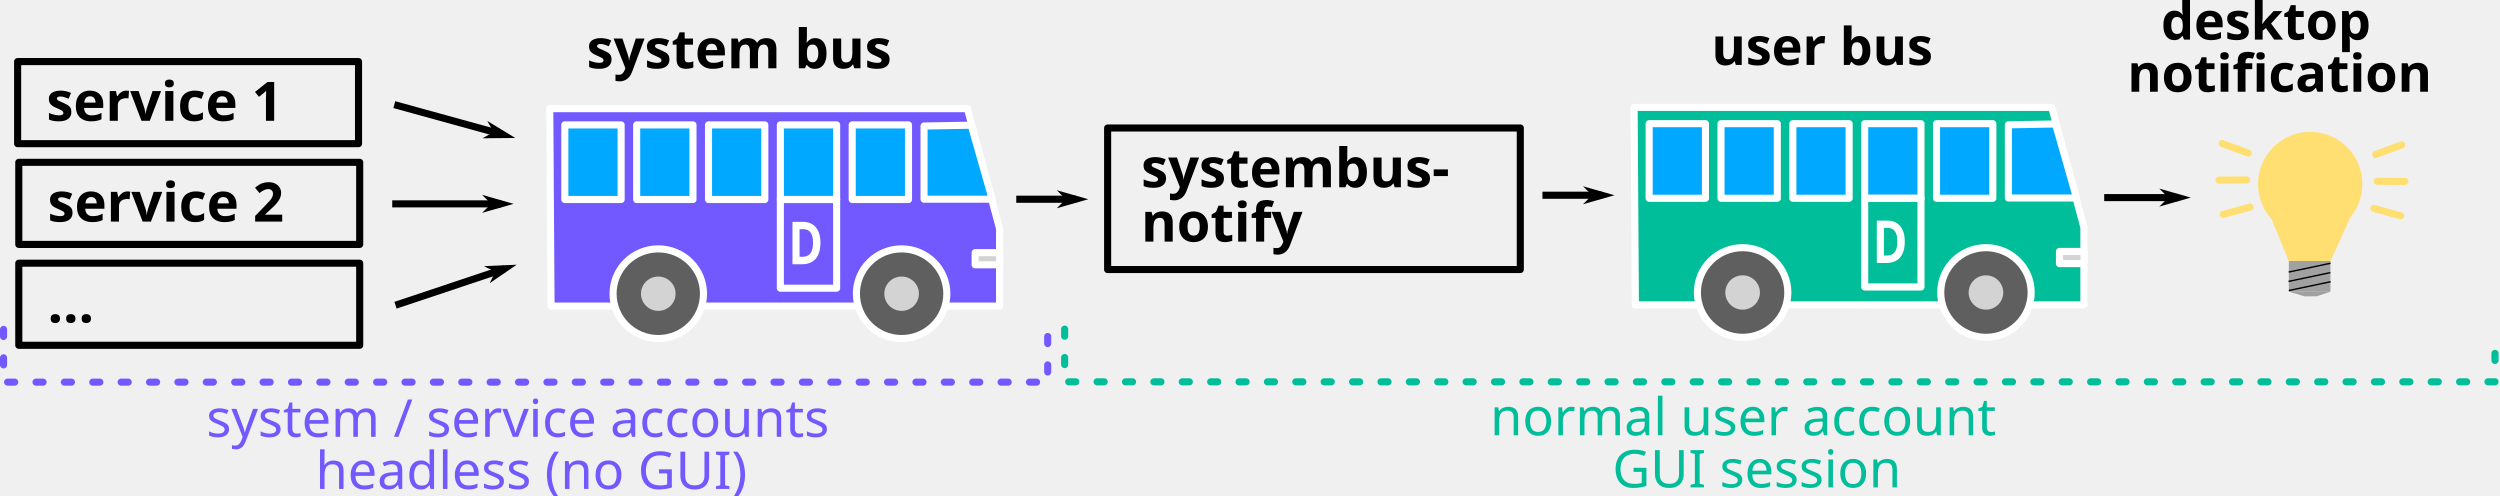
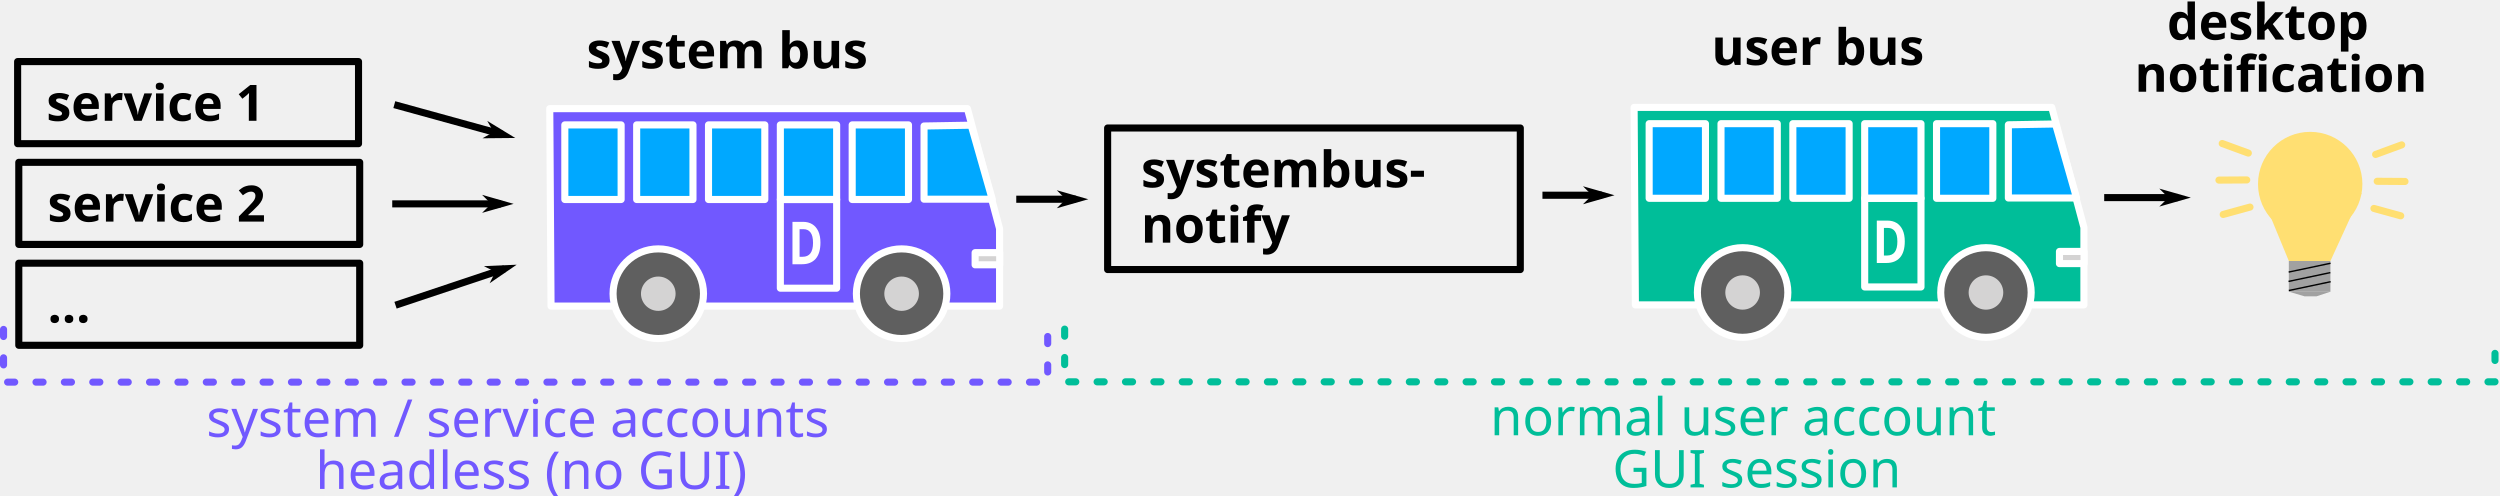
- <svg xmlns="http://www.w3.org/2000/svg" id="svg8" version="1.1" viewBox="0 0 352.296 69.869" height="69.869mm" width="352.296mm">
+ <svg xmlns="http://www.w3.org/2000/svg" width="352.296mm" height="69.869mm" viewBox="0 0 352.296 69.869" version="1.1" id="svg8">
  <defs id="defs2">
-     <marker style="overflow:visible" id="Arrow1Send" refX="0" refY="0" orient="auto">
-       <path transform="matrix(-0.2,0,0,-0.2,-1.2,0)" style="fill:#000000;fill-opacity:1;fill-rule:evenodd;stroke:#000000;stroke-width:1pt;stroke-opacity:1" d="M 0,0 5,-5 -12.5,0 5,5 Z" id="path1644" />
+     <marker orient="auto" refY="0" refX="0" id="Arrow1Send" style="overflow:visible">
+       <path id="path1644" d="M 0,0 5,-5 -12.5,0 5,5 Z" style="fill:#000000;fill-opacity:1;fill-rule:evenodd;stroke:#000000;stroke-width:1pt;stroke-opacity:1" transform="matrix(-0.2,0,0,-0.2,-1.2,0)" />
    </marker>
-     <marker style="overflow:visible" id="Arrow1Lend" refX="0" refY="0" orient="auto">
-       <path transform="matrix(-0.8,0,0,-0.8,-10,0)" style="fill:#ffdf72;fill-opacity:1;fill-rule:evenodd;stroke:#000000;stroke-width:1pt;stroke-opacity:1" d="M 0,0 5,-5 -12.5,0 5,5 Z" id="path1632" />
+     <marker orient="auto" refY="0" refX="0" id="Arrow1Lend" style="overflow:visible">
+       <path id="path1632" d="M 0,0 5,-5 -12.5,0 5,5 Z" style="fill:#ffdf72;fill-opacity:1;fill-rule:evenodd;stroke:#000000;stroke-width:1pt;stroke-opacity:1" transform="matrix(-0.8,0,0,-0.8,-10,0)" />
    </marker>
-     <rect id="rect1487" height="123.279" width="149.536" y="57.378" x="334.137" />
-     <marker orient="auto" refY="0" refX="0" id="Arrow1Send-0" style="overflow:visible">
-       <path id="path1644-6" d="M 0,0 5,-5 -12.5,0 5,5 Z" style="fill:#000000;fill-opacity:1;fill-rule:evenodd;stroke:#000000;stroke-width:1pt;stroke-opacity:1" transform="matrix(-0.2,0,0,-0.2,-1.2,0)" />
+     <rect x="334.137" y="57.378" width="149.536" height="123.279" id="rect1487" />
+     <marker style="overflow:visible" id="Arrow1Send-0" refX="0" refY="0" orient="auto">
+       <path transform="matrix(-0.2,0,0,-0.2,-1.2,0)" style="fill:#000000;fill-opacity:1;fill-rule:evenodd;stroke:#000000;stroke-width:1pt;stroke-opacity:1" d="M 0,0 5,-5 -12.5,0 5,5 Z" id="path1644-6" />
    </marker>
-     <marker orient="auto" refY="0" refX="0" id="Arrow1Send-5" style="overflow:visible">
-       <path id="path1644-5" d="M 0,0 5,-5 -12.5,0 5,5 Z" style="fill:#000000;fill-opacity:1;fill-rule:evenodd;stroke:#000000;stroke-width:1pt;stroke-opacity:1" transform="matrix(-0.2,0,0,-0.2,-1.2,0)" />
+     <marker style="overflow:visible" id="Arrow1Send-5" refX="0" refY="0" orient="auto">
+       <path transform="matrix(-0.2,0,0,-0.2,-1.2,0)" style="fill:#000000;fill-opacity:1;fill-rule:evenodd;stroke:#000000;stroke-width:1pt;stroke-opacity:1" d="M 0,0 5,-5 -12.5,0 5,5 Z" id="path1644-5" />
    </marker>
-     <marker style="overflow:visible" id="Arrow1Send-0-7" refX="0" refY="0" orient="auto">
-       <path transform="matrix(-0.2,0,0,-0.2,-1.2,0)" style="fill:#000000;fill-opacity:1;fill-rule:evenodd;stroke:#000000;stroke-width:1pt;stroke-opacity:1" d="M 0,0 5,-5 -12.5,0 5,5 Z" id="path1644-6-6" />
+     <marker orient="auto" refY="0" refX="0" id="Arrow1Send-0-7" style="overflow:visible">
+       <path id="path1644-6-6" d="M 0,0 5,-5 -12.5,0 5,5 Z" style="fill:#000000;fill-opacity:1;fill-rule:evenodd;stroke:#000000;stroke-width:1pt;stroke-opacity:1" transform="matrix(-0.2,0,0,-0.2,-1.2,0)" />
    </marker>
-     <marker orient="auto" refY="0" refX="0" id="Arrow1Send-0-7-6" style="overflow:visible">
-       <path id="path1644-6-6-9" d="M 0,0 5,-5 -12.5,0 5,5 Z" style="fill:#000000;fill-opacity:1;fill-rule:evenodd;stroke:#000000;stroke-width:1pt;stroke-opacity:1" transform="matrix(-0.2,0,0,-0.2,-1.2,0)" />
+     <marker style="overflow:visible" id="Arrow1Send-0-7-6" refX="0" refY="0" orient="auto">
+       <path transform="matrix(-0.2,0,0,-0.2,-1.2,0)" style="fill:#000000;fill-opacity:1;fill-rule:evenodd;stroke:#000000;stroke-width:1pt;stroke-opacity:1" d="M 0,0 5,-5 -12.5,0 5,5 Z" id="path1644-6-6-9" />
    </marker>
-     <marker style="overflow:visible" id="Arrow1Send-0-7-6-7" refX="0" refY="0" orient="auto">
-       <path transform="matrix(-0.2,0,0,-0.2,-1.2,0)" style="fill:#000000;fill-opacity:1;fill-rule:evenodd;stroke:#000000;stroke-width:1pt;stroke-opacity:1" d="M 0,0 5,-5 -12.5,0 5,5 Z" id="path1644-6-6-9-4" />
+     <marker orient="auto" refY="0" refX="0" id="Arrow1Send-0-7-6-7" style="overflow:visible">
+       <path id="path1644-6-6-9-4" d="M 0,0 5,-5 -12.5,0 5,5 Z" style="fill:#000000;fill-opacity:1;fill-rule:evenodd;stroke:#000000;stroke-width:1pt;stroke-opacity:1" transform="matrix(-0.2,0,0,-0.2,-1.2,0)" />
    </marker>
-     <marker orient="auto" refY="0" refX="0" id="Arrow1Send-0-7-2" style="overflow:visible">
-       <path id="path1644-6-6-5" d="M 0,0 5,-5 -12.5,0 5,5 Z" style="fill:#000000;fill-opacity:1;fill-rule:evenodd;stroke:#000000;stroke-width:1pt;stroke-opacity:1" transform="matrix(-0.2,0,0,-0.2,-1.2,0)" />
+     <marker style="overflow:visible" id="Arrow1Send-0-7-2" refX="0" refY="0" orient="auto">
+       <path transform="matrix(-0.2,0,0,-0.2,-1.2,0)" style="fill:#000000;fill-opacity:1;fill-rule:evenodd;stroke:#000000;stroke-width:1pt;stroke-opacity:1" d="M 0,0 5,-5 -12.5,0 5,5 Z" id="path1644-6-6-5" />
    </marker>
  </defs>
-   <g transform="translate(42.85354,-73.43303)" id="layer1">
-     <g transform="translate(-2.008737,9.936262)" id="g1277">
-       <path style="fill:#7158ff;fill-opacity:1;stroke:#ffffff;stroke-width:1;stroke-linejoin:round;stroke-miterlimit:1;stroke-dasharray:none;stroke-opacity:1" d="M 36.806,106.632 H 100.013 V 95.719 L 95.481,78.804 H 36.627 Z" id="path999" />
-       <rect style="fill:#00a8ff;fill-opacity:1;stroke:#ffffff;stroke-width:1;stroke-linejoin:round;stroke-miterlimit:1;stroke-dasharray:none;stroke-opacity:1" id="rect1001" width="7.934" height="10.514" x="38.749" y="81.096" />
-       <rect y="81.096" x="48.873" height="10.514" width="7.934" id="rect1001-9" style="fill:#00a8ff;fill-opacity:1;stroke:#ffffff;stroke-width:1;stroke-linejoin:round;stroke-miterlimit:1;stroke-dasharray:none;stroke-opacity:1" />
-       <rect style="fill:#00a8ff;fill-opacity:1;stroke:#ffffff;stroke-width:1;stroke-linejoin:round;stroke-miterlimit:1;stroke-dasharray:none;stroke-opacity:1" id="rect1001-9-1" width="7.934" height="10.514" x="58.997" y="81.096" />
-       <rect style="fill:#00a8ff;fill-opacity:1;stroke:#ffffff;stroke-width:1;stroke-linejoin:round;stroke-miterlimit:1;stroke-dasharray:none;stroke-opacity:1" id="rect1001-9-2" width="7.934" height="10.514" x="69.121" y="81.096" />
-       <rect y="81.096" x="79.244" height="10.514" width="7.934" id="rect1001-9-2-7" style="fill:#00a8ff;fill-opacity:1;stroke:#ffffff;stroke-width:1;stroke-linejoin:round;stroke-miterlimit:1;stroke-dasharray:none;stroke-opacity:1" />
-       <path style="fill:#00a8ff;fill-opacity:1;stroke:#ffffff;stroke-width:1;stroke-linejoin:round;stroke-miterlimit:1;stroke-dasharray:none;stroke-opacity:1" d="m 89.369,81.253 v 10.316 l 9.614,-0.002 -2.974,-10.429 z" id="path1054" />
-       <ellipse style="fill:#5f5f5f;fill-opacity:1;stroke:#ffffff;stroke-width:1;stroke-miterlimit:1;stroke-dasharray:none;stroke-opacity:1" id="path833" cx="51.919" cy="104.886" rx="6.373" ry="6.318" />
-       <ellipse ry="2.418" rx="2.439" cy="104.886" cx="51.919" id="path833-0" style="fill:#d4d3d3;fill-opacity:1;stroke:none;stroke-width:1;stroke-miterlimit:1;stroke-dasharray:none;stroke-opacity:1" />
+   <g id="layer1" transform="translate(42.85354,-73.43303)">
+     <g id="g1277" transform="translate(-2.008737,9.936262)">
+       <path id="path999" d="M 36.806,106.632 H 100.013 V 95.719 L 95.481,78.804 H 36.627 Z" style="fill:#7158ff;fill-opacity:1;stroke:#ffffff;stroke-width:1;stroke-linejoin:round;stroke-miterlimit:1;stroke-dasharray:none;stroke-opacity:1" />
+       <rect y="81.096" x="38.749" height="10.514" width="7.934" id="rect1001" style="fill:#00a8ff;fill-opacity:1;stroke:#ffffff;stroke-width:1;stroke-linejoin:round;stroke-miterlimit:1;stroke-dasharray:none;stroke-opacity:1" />
+       <rect style="fill:#00a8ff;fill-opacity:1;stroke:#ffffff;stroke-width:1;stroke-linejoin:round;stroke-miterlimit:1;stroke-dasharray:none;stroke-opacity:1" id="rect1001-9" width="7.934" height="10.514" x="48.873" y="81.096" />
+       <rect y="81.096" x="58.997" height="10.514" width="7.934" id="rect1001-9-1" style="fill:#00a8ff;fill-opacity:1;stroke:#ffffff;stroke-width:1;stroke-linejoin:round;stroke-miterlimit:1;stroke-dasharray:none;stroke-opacity:1" />
+       <rect y="81.096" x="69.121" height="10.514" width="7.934" id="rect1001-9-2" style="fill:#00a8ff;fill-opacity:1;stroke:#ffffff;stroke-width:1;stroke-linejoin:round;stroke-miterlimit:1;stroke-dasharray:none;stroke-opacity:1" />
+       <rect style="fill:#00a8ff;fill-opacity:1;stroke:#ffffff;stroke-width:1;stroke-linejoin:round;stroke-miterlimit:1;stroke-dasharray:none;stroke-opacity:1" id="rect1001-9-2-7" width="7.934" height="10.514" x="79.244" y="81.096" />
+       <path id="path1054" d="m 89.369,81.253 v 10.316 l 9.614,-0.002 -2.974,-10.429 z" style="fill:#00a8ff;fill-opacity:1;stroke:#ffffff;stroke-width:1;stroke-linejoin:round;stroke-miterlimit:1;stroke-dasharray:none;stroke-opacity:1" />
+       <ellipse ry="6.318" rx="6.373" cy="104.886" cx="51.919" id="path833" style="fill:#5f5f5f;fill-opacity:1;stroke:#ffffff;stroke-width:1;stroke-miterlimit:1;stroke-dasharray:none;stroke-opacity:1" />
+       <ellipse style="fill:#d4d3d3;fill-opacity:1;stroke:none;stroke-width:1;stroke-miterlimit:1;stroke-dasharray:none;stroke-opacity:1" id="path833-0" cx="51.919" cy="104.886" rx="2.439" ry="2.418" />
      <g id="g1101">
-         <ellipse style="fill:#5f5f5f;fill-opacity:1;stroke:#ffffff;stroke-width:1;stroke-miterlimit:1;stroke-dasharray:none;stroke-opacity:1" id="path833-9" cx="86.209" cy="104.886" rx="6.373" ry="6.318" />
-         <ellipse ry="2.418" rx="2.439" cy="104.886" cx="86.209" id="path833-0-3" style="fill:#d4d3d3;fill-opacity:1;stroke:none;stroke-width:1;stroke-miterlimit:1;stroke-dasharray:none;stroke-opacity:1" />
+         <ellipse ry="6.318" rx="6.373" cy="104.886" cx="86.209" id="path833-9" style="fill:#5f5f5f;fill-opacity:1;stroke:#ffffff;stroke-width:1;stroke-miterlimit:1;stroke-dasharray:none;stroke-opacity:1" />
+         <ellipse style="fill:#d4d3d3;fill-opacity:1;stroke:none;stroke-width:1;stroke-miterlimit:1;stroke-dasharray:none;stroke-opacity:1" id="path833-0-3" cx="86.209" cy="104.886" rx="2.439" ry="2.418" />
      </g>
-       <rect style="fill:#d4d3d3;fill-opacity:1;stroke:#ffffff;stroke-width:1;stroke-linejoin:round;stroke-miterlimit:1;stroke-dasharray:none;stroke-opacity:1" id="rect1089" width="3.463" height="1.715" x="96.568" y="99.099" />
-       <rect y="91.61" x="69.121" height="12.497" width="7.934" id="rect1001-9-1-6" style="fill:none;fill-opacity:1;stroke:#ffffff;stroke-width:1;stroke-linejoin:round;stroke-miterlimit:1;stroke-dasharray:none;stroke-opacity:1" />
-       <text xml:space="preserve" style="font-style:normal;font-variant:normal;font-weight:bold;font-stretch:normal;font-size:7.467px;line-height:100%;font-family:sans-serif;-inkscape-font-specification:'sans-serif Bold';letter-spacing:0px;word-spacing:0px;fill:#ffffff;fill-opacity:1;stroke:none;stroke-width:0.265px;stroke-linecap:butt;stroke-linejoin:miter;stroke-opacity:1" x="78.755" y="89.825" id="text1128" transform="scale(0.8917452,1.121396)">
-         <tspan id="tspan1126" x="78.755" y="89.825" style="fill:#ffffff;fill-opacity:1;stroke-width:0.265px">D</tspan>
+       <rect y="99.099" x="96.568" height="1.715" width="3.463" id="rect1089" style="fill:#d4d3d3;fill-opacity:1;stroke:#ffffff;stroke-width:1;stroke-linejoin:round;stroke-miterlimit:1;stroke-dasharray:none;stroke-opacity:1" />
+       <rect style="fill:none;fill-opacity:1;stroke:#ffffff;stroke-width:1;stroke-linejoin:round;stroke-miterlimit:1;stroke-dasharray:none;stroke-opacity:1" id="rect1001-9-1-6" width="7.934" height="12.497" x="69.121" y="91.61" />
+       <text transform="scale(0.8917452,1.121396)" id="text1128" y="89.825" x="78.755" style="font-style:normal;font-variant:normal;font-weight:bold;font-stretch:normal;font-size:7.467px;line-height:100%;font-family:sans-serif;-inkscape-font-specification:'sans-serif Bold';letter-spacing:0px;word-spacing:0px;fill:#ffffff;fill-opacity:1;stroke:none;stroke-width:0.265px;stroke-linecap:butt;stroke-linejoin:miter;stroke-opacity:1" xml:space="preserve">
+         <tspan style="fill:#ffffff;fill-opacity:1;stroke-width:0.265px" y="89.825" x="78.755" id="tspan1126">D</tspan>
      </text>
    </g>
-     <g transform="translate(59.42894,-1.2525)" id="g1259">
-       <path id="path999-6" d="m 128.172,117.65 h 63.207 v -10.913 l -4.532,-16.915 h -58.854 z" style="fill:#00be99;fill-opacity:1;stroke:#ffffff;stroke-width:1;stroke-linejoin:round;stroke-miterlimit:1;stroke-dasharray:none;stroke-opacity:1" />
-       <rect y="92.115" x="130.114" height="10.514" width="7.934" id="rect1001-2" style="fill:#00a8ff;fill-opacity:1;stroke:#ffffff;stroke-width:1;stroke-linejoin:round;stroke-miterlimit:1;stroke-dasharray:none;stroke-opacity:1" />
-       <rect style="fill:#00a8ff;fill-opacity:1;stroke:#ffffff;stroke-width:1;stroke-linejoin:round;stroke-miterlimit:1;stroke-dasharray:none;stroke-opacity:1" id="rect1001-9-6" width="7.934" height="10.514" x="140.238" y="92.115" />
-       <rect y="92.115" x="150.362" height="10.514" width="7.934" id="rect1001-9-1-1" style="fill:#00a8ff;fill-opacity:1;stroke:#ffffff;stroke-width:1;stroke-linejoin:round;stroke-miterlimit:1;stroke-dasharray:none;stroke-opacity:1" />
-       <rect y="92.115" x="160.486" height="10.514" width="7.934" id="rect1001-9-2-8" style="fill:#00a8ff;fill-opacity:1;stroke:#ffffff;stroke-width:1;stroke-linejoin:round;stroke-miterlimit:1;stroke-dasharray:none;stroke-opacity:1" />
-       <rect style="fill:#00a8ff;fill-opacity:1;stroke:#ffffff;stroke-width:1;stroke-linejoin:round;stroke-miterlimit:1;stroke-dasharray:none;stroke-opacity:1" id="rect1001-9-2-7-7" width="7.934" height="10.514" x="170.61" y="92.115" />
-       <path id="path1054-9" d="m 180.734,92.271 v 10.316 l 9.614,-0.002 -2.974,-10.429 z" style="fill:#00a8ff;fill-opacity:1;stroke:#ffffff;stroke-width:1;stroke-linejoin:round;stroke-miterlimit:1;stroke-dasharray:none;stroke-opacity:1" />
-       <ellipse ry="6.318" rx="6.373" cy="115.904" cx="143.284" id="path833-2" style="fill:#5f5f5f;fill-opacity:1;stroke:#ffffff;stroke-width:1;stroke-miterlimit:1;stroke-dasharray:none;stroke-opacity:1" />
-       <ellipse style="fill:#d4d3d3;fill-opacity:1;stroke:none;stroke-width:1;stroke-miterlimit:1;stroke-dasharray:none;stroke-opacity:1" id="path833-0-0" cx="143.284" cy="115.904" rx="2.439" ry="2.418" />
-       <g id="g1101-2" transform="translate(91.36536,11.01866)">
-         <ellipse ry="6.318" rx="6.373" cy="104.886" cx="86.209" id="path833-9-3" style="fill:#5f5f5f;fill-opacity:1;stroke:#ffffff;stroke-width:1;stroke-miterlimit:1;stroke-dasharray:none;stroke-opacity:1" />
-         <ellipse style="fill:#d4d3d3;fill-opacity:1;stroke:none;stroke-width:1;stroke-miterlimit:1;stroke-dasharray:none;stroke-opacity:1" id="path833-0-3-7" cx="86.209" cy="104.886" rx="2.439" ry="2.418" />
+     <g id="g1259" transform="translate(59.42894,-1.2525)">
+       <path style="fill:#00be99;fill-opacity:1;stroke:#ffffff;stroke-width:1;stroke-linejoin:round;stroke-miterlimit:1;stroke-dasharray:none;stroke-opacity:1" d="m 128.172,117.65 h 63.207 v -10.913 l -4.532,-16.915 h -58.854 z" id="path999-6" />
+       <rect style="fill:#00a8ff;fill-opacity:1;stroke:#ffffff;stroke-width:1;stroke-linejoin:round;stroke-miterlimit:1;stroke-dasharray:none;stroke-opacity:1" id="rect1001-2" width="7.934" height="10.514" x="130.114" y="92.115" />
+       <rect y="92.115" x="140.238" height="10.514" width="7.934" id="rect1001-9-6" style="fill:#00a8ff;fill-opacity:1;stroke:#ffffff;stroke-width:1;stroke-linejoin:round;stroke-miterlimit:1;stroke-dasharray:none;stroke-opacity:1" />
+       <rect style="fill:#00a8ff;fill-opacity:1;stroke:#ffffff;stroke-width:1;stroke-linejoin:round;stroke-miterlimit:1;stroke-dasharray:none;stroke-opacity:1" id="rect1001-9-1-1" width="7.934" height="10.514" x="150.362" y="92.115" />
+       <rect style="fill:#00a8ff;fill-opacity:1;stroke:#ffffff;stroke-width:1;stroke-linejoin:round;stroke-miterlimit:1;stroke-dasharray:none;stroke-opacity:1" id="rect1001-9-2-8" width="7.934" height="10.514" x="160.486" y="92.115" />
+       <rect y="92.115" x="170.61" height="10.514" width="7.934" id="rect1001-9-2-7-7" style="fill:#00a8ff;fill-opacity:1;stroke:#ffffff;stroke-width:1;stroke-linejoin:round;stroke-miterlimit:1;stroke-dasharray:none;stroke-opacity:1" />
+       <path style="fill:#00a8ff;fill-opacity:1;stroke:#ffffff;stroke-width:1;stroke-linejoin:round;stroke-miterlimit:1;stroke-dasharray:none;stroke-opacity:1" d="m 180.734,92.271 v 10.316 l 9.614,-0.002 -2.974,-10.429 z" id="path1054-9" />
+       <ellipse style="fill:#5f5f5f;fill-opacity:1;stroke:#ffffff;stroke-width:1;stroke-miterlimit:1;stroke-dasharray:none;stroke-opacity:1" id="path833-2" cx="143.284" cy="115.904" rx="6.373" ry="6.318" />
+       <ellipse ry="2.418" rx="2.439" cy="115.904" cx="143.284" id="path833-0-0" style="fill:#d4d3d3;fill-opacity:1;stroke:none;stroke-width:1;stroke-miterlimit:1;stroke-dasharray:none;stroke-opacity:1" />
+       <g transform="translate(91.36536,11.01866)" id="g1101-2">
+         <ellipse style="fill:#5f5f5f;fill-opacity:1;stroke:#ffffff;stroke-width:1;stroke-miterlimit:1;stroke-dasharray:none;stroke-opacity:1" id="path833-9-3" cx="86.209" cy="104.886" rx="6.373" ry="6.318" />
+         <ellipse ry="2.418" rx="2.439" cy="104.886" cx="86.209" id="path833-0-3-7" style="fill:#d4d3d3;fill-opacity:1;stroke:none;stroke-width:1;stroke-miterlimit:1;stroke-dasharray:none;stroke-opacity:1" />
      </g>
-       <rect y="110.118" x="187.934" height="1.715" width="3.463" id="rect1089-5" style="fill:#d4d3d3;fill-opacity:1;stroke:#ffffff;stroke-width:1;stroke-linejoin:round;stroke-miterlimit:1;stroke-dasharray:none;stroke-opacity:1" />
-       <rect style="fill:none;fill-opacity:1;stroke:#ffffff;stroke-width:1;stroke-linejoin:round;stroke-miterlimit:1;stroke-dasharray:none;stroke-opacity:1" id="rect1001-9-1-6-9" width="7.934" height="12.497" x="160.486" y="102.628" />
-       <text transform="scale(0.8917452,1.121396)" id="text1128-2" y="99.651" x="181.212" style="font-style:normal;font-variant:normal;font-weight:bold;font-stretch:normal;font-size:7.467px;line-height:100%;font-family:sans-serif;-inkscape-font-specification:'sans-serif Bold';letter-spacing:0px;word-spacing:0px;fill:#ffffff;fill-opacity:1;stroke:none;stroke-width:0.265px;stroke-linecap:butt;stroke-linejoin:miter;stroke-opacity:1" xml:space="preserve">
-         <tspan style="fill:#ffffff;fill-opacity:1;stroke-width:0.265px" y="99.651" x="181.212" id="tspan1126-2">D</tspan>
+       <rect style="fill:#d4d3d3;fill-opacity:1;stroke:#ffffff;stroke-width:1;stroke-linejoin:round;stroke-miterlimit:1;stroke-dasharray:none;stroke-opacity:1" id="rect1089-5" width="3.463" height="1.715" x="187.934" y="110.118" />
+       <rect y="102.628" x="160.486" height="12.497" width="7.934" id="rect1001-9-1-6-9" style="fill:none;fill-opacity:1;stroke:#ffffff;stroke-width:1;stroke-linejoin:round;stroke-miterlimit:1;stroke-dasharray:none;stroke-opacity:1" />
+       <text xml:space="preserve" style="font-style:normal;font-variant:normal;font-weight:bold;font-stretch:normal;font-size:7.467px;line-height:100%;font-family:sans-serif;-inkscape-font-specification:'sans-serif Bold';letter-spacing:0px;word-spacing:0px;fill:#ffffff;fill-opacity:1;stroke:none;stroke-width:0.265px;stroke-linecap:butt;stroke-linejoin:miter;stroke-opacity:1" x="181.212" y="99.651" id="text1128-2" transform="scale(0.8917452,1.121396)">
+         <tspan id="tspan1126-2" x="181.212" y="99.651" style="fill:#ffffff;fill-opacity:1;stroke-width:0.265px">D</tspan>
      </text>
    </g>
-     <text id="text1281" y="83.053" x="39.807" style="font-style:normal;font-variant:normal;font-weight:bold;font-stretch:normal;font-size:7.653px;line-height:100%;font-family:sans-serif;-inkscape-font-specification:'sans-serif Bold';letter-spacing:0px;word-spacing:0px;fill:#000000;fill-opacity:1;stroke:none;stroke-width:0.265px;stroke-linecap:butt;stroke-linejoin:miter;stroke-opacity:1" xml:space="preserve">
-       <tspan style="stroke-width:0.265px" y="83.053" x="39.807" id="tspan1279">system bus</tspan>
+     <text xml:space="preserve" style="font-style:normal;font-variant:normal;font-weight:bold;font-stretch:normal;font-size:7.056px;line-height:100%;font-family:sans-serif;-inkscape-font-specification:'sans-serif Bold';letter-spacing:0px;word-spacing:0px;fill:#000000;fill-opacity:1;stroke:none;stroke-width:0.265px;stroke-linecap:butt;stroke-linejoin:miter;stroke-opacity:1" x="39.807" y="83.053" id="text1281">
+       <tspan id="tspan1279" x="39.807" y="83.053" style="stroke-width:0.265px;">system bus</tspan>
    </text>
-     <text xml:space="preserve" style="font-style:normal;font-variant:normal;font-weight:bold;font-stretch:normal;font-size:7.346px;line-height:100%;font-family:sans-serif;-inkscape-font-specification:'sans-serif Bold';letter-spacing:0px;word-spacing:0px;fill:#000000;fill-opacity:1;stroke:none;stroke-width:0.265px;stroke-linecap:butt;stroke-linejoin:miter;stroke-opacity:1" x="198.336" y="82.586" id="text1281-8">
-       <tspan id="tspan1279-9" x="198.336" y="82.586" style="stroke-width:0.265px">user bus</tspan>
+     <text id="text1281-8" y="82.586" x="198.336" style="font-style:normal;font-variant:normal;font-weight:bold;font-stretch:normal;font-size:7.056px;line-height:100%;font-family:sans-serif;-inkscape-font-specification:'sans-serif Bold';letter-spacing:0px;word-spacing:0px;fill:#000000;fill-opacity:1;stroke:none;stroke-width:0.265px;stroke-linecap:butt;stroke-linejoin:miter;stroke-opacity:1" xml:space="preserve">
+       <tspan style="stroke-width:0.265px;" y="82.586" x="198.336" id="tspan1279-9">user bus</tspan>
    </text>
-     <text xml:space="preserve" style="font-style:normal;font-variant:normal;font-weight:bold;font-stretch:normal;font-size:7.653px;line-height:100%;font-family:sans-serif;-inkscape-font-specification:'sans-serif Bold';letter-spacing:0px;word-spacing:0px;fill:#000000;fill-opacity:1;stroke:none;stroke-width:0.265px;stroke-linecap:butt;stroke-linejoin:miter;stroke-opacity:1" x="117.95" y="99.821" id="text1281-7">
-       <tspan id="tspan1279-3" x="117.95" y="99.821" style="stroke-width:0.265px">systembus-</tspan>
-       <tspan id="tspan1319" x="117.95" y="107.474" style="stroke-width:0.265px">notify</tspan>
+     <text id="text1281-7" y="99.821" x="117.95" style="font-style:normal;font-variant:normal;font-weight:bold;font-stretch:normal;font-size:7.056px;line-height:100%;font-family:sans-serif;-inkscape-font-specification:'sans-serif Bold';letter-spacing:0px;word-spacing:0px;fill:#000000;fill-opacity:1;stroke:none;stroke-width:0.265px;stroke-linecap:butt;stroke-linejoin:miter;stroke-opacity:1" xml:space="preserve">
+       <tspan style="stroke-width:0.265px" y="99.821" x="117.95" id="tspan1279-3">systembus-</tspan>
+       <tspan style="stroke-width:0.265px;" y="107.629" x="117.95" id="tspan1319">notify</tspan>
    </text>
-     <rect y="82.11" x="-40.37" height="11.569" width="48.039" id="rect1396" style="fill:none;fill-opacity:1;stroke:#000000;stroke-width:1;stroke-linejoin:round;stroke-miterlimit:1;stroke-dasharray:none;stroke-opacity:1" />
-     <text xml:space="preserve" style="font-style:normal;font-variant:normal;font-weight:bold;font-stretch:normal;font-size:7.653px;line-height:100%;font-family:sans-serif;-inkscape-font-specification:'sans-serif Bold';letter-spacing:0px;word-spacing:0px;fill:#000000;fill-opacity:1;stroke:none;stroke-width:0.265px;stroke-linecap:butt;stroke-linejoin:miter;stroke-opacity:1" x="-36.313" y="90.457" id="text1281-4">
-       <tspan id="tspan1279-7" x="-36.313" y="90.457" style="stroke-width:0.265px">service 1</tspan>
+     <rect style="fill:none;fill-opacity:1;stroke:#000000;stroke-width:1;stroke-linejoin:round;stroke-miterlimit:1;stroke-dasharray:none;stroke-opacity:1" id="rect1396" width="48.039" height="11.569" x="-40.37" y="82.11" />
+     <text id="text1281-4" y="90.457" x="-36.313" style="font-style:normal;font-variant:normal;font-weight:bold;font-stretch:normal;font-size:7.056px;line-height:100%;font-family:sans-serif;-inkscape-font-specification:'sans-serif Bold';letter-spacing:0px;word-spacing:0px;fill:#000000;fill-opacity:1;stroke:none;stroke-width:0.265px;stroke-linecap:butt;stroke-linejoin:miter;stroke-opacity:1" xml:space="preserve">
+       <tspan style="stroke-width:0.265px;" y="90.457" x="-36.313" id="tspan1279-7">service 1</tspan>
    </text>
-     <rect style="fill:none;fill-opacity:1;stroke:#000000;stroke-width:1;stroke-linejoin:round;stroke-miterlimit:1;stroke-dasharray:none;stroke-opacity:1" id="rect1396-8" width="48.039" height="11.569" x="-40.205" y="96.308" />
-     <text id="text1281-4-4" y="104.655" x="-36.148" style="font-style:normal;font-variant:normal;font-weight:bold;font-stretch:normal;font-size:7.653px;line-height:100%;font-family:sans-serif;-inkscape-font-specification:'sans-serif Bold';letter-spacing:0px;word-spacing:0px;fill:#000000;fill-opacity:1;stroke:none;stroke-width:0.265px;stroke-linecap:butt;stroke-linejoin:miter;stroke-opacity:1" xml:space="preserve">
-       <tspan style="stroke-width:0.265px" y="104.655" x="-36.148" id="tspan1279-7-5">service 2</tspan>
+     <rect y="96.308" x="-40.205" height="11.569" width="48.039" id="rect1396-8" style="fill:none;fill-opacity:1;stroke:#000000;stroke-width:1;stroke-linejoin:round;stroke-miterlimit:1;stroke-dasharray:none;stroke-opacity:1" />
+     <text xml:space="preserve" style="font-style:normal;font-variant:normal;font-weight:bold;font-stretch:normal;font-size:7.056px;line-height:100%;font-family:sans-serif;-inkscape-font-specification:'sans-serif Bold';letter-spacing:0px;word-spacing:0px;fill:#000000;fill-opacity:1;stroke:none;stroke-width:0.265px;stroke-linecap:butt;stroke-linejoin:miter;stroke-opacity:1" x="-36.148" y="104.655" id="text1281-4-4">
+       <tspan id="tspan1279-7-5" x="-36.148" y="104.655" style="stroke-width:0.265px;">service 2</tspan>
    </text>
-     <rect y="110.523" x="-40.205" height="11.569" width="48.039" id="rect1396-8-0" style="fill:none;fill-opacity:1;stroke:#000000;stroke-width:1;stroke-linejoin:round;stroke-miterlimit:1;stroke-dasharray:none;stroke-opacity:1" />
-     <text xml:space="preserve" style="font-style:normal;font-variant:normal;font-weight:bold;font-stretch:normal;font-size:7.653px;line-height:100%;font-family:sans-serif;-inkscape-font-specification:'sans-serif Bold';letter-spacing:0px;word-spacing:0px;fill:#000000;fill-opacity:1;stroke:none;stroke-width:0.265px;stroke-linecap:butt;stroke-linejoin:miter;stroke-opacity:1" x="-36.148" y="118.87" id="text1281-4-4-3">
-       <tspan id="tspan1279-7-5-6" x="-36.148" y="118.87" style="stroke-width:0.265px">...</tspan>
+     <rect style="fill:none;fill-opacity:1;stroke:#000000;stroke-width:1;stroke-linejoin:round;stroke-miterlimit:1;stroke-dasharray:none;stroke-opacity:1" id="rect1396-8-0" width="48.039" height="11.569" x="-40.205" y="110.523" />
+     <text id="text1281-4-4-3" y="118.87" x="-36.148" style="font-style:normal;font-variant:normal;font-weight:bold;font-stretch:normal;font-size:7.056px;line-height:100%;font-family:sans-serif;-inkscape-font-specification:'sans-serif Bold';letter-spacing:0px;word-spacing:0px;fill:#000000;fill-opacity:1;stroke:none;stroke-width:0.265px;stroke-linecap:butt;stroke-linejoin:miter;stroke-opacity:1" xml:space="preserve">
+       <tspan style="stroke-width:0.265px;" y="118.87" x="-36.148" id="tspan1279-7-5-6">...</tspan>
    </text>
-     <rect style="fill:none;fill-opacity:1;stroke:#000000;stroke-width:1;stroke-linejoin:round;stroke-miterlimit:1;stroke-dasharray:none;stroke-opacity:1" id="rect1396-8-0-1" width="58.152" height="19.946" x="113.232" y="91.471" />
-     <circle r="7.355" transform="scale(-1,1)" cy="99.367" cx="-282.696" id="path1542" style="fill:#ffdf72;fill-opacity:1;stroke:none;stroke-width:1;stroke-linejoin:round;stroke-miterlimit:1;stroke-dasharray:none;stroke-opacity:1" />
-     <rect y="110.213" x="279.684" height="4.333" width="5.862" id="rect1544" style="fill:#a1a1a1;fill-opacity:1;stroke:none;stroke-width:1;stroke-linejoin:round;stroke-miterlimit:1;stroke-dasharray:none;stroke-opacity:1" />
-     <path id="path1546" d="m 275.572,100.245 4.112,9.968 h 5.862 l 4.394,-9.583" style="fill:#ffdf72;fill-opacity:1;stroke:none;stroke-width:1;stroke-linejoin:round;stroke-miterlimit:1;stroke-dasharray:none;stroke-opacity:1" />
-     <path id="path1548" d="m 279.665,111.772 5.893,-1.243" style="fill:none;fill-opacity:1;stroke:#000000;stroke-width:0.2;stroke-linejoin:round;stroke-miterlimit:1;stroke-dasharray:none;stroke-opacity:1" />
-     <path style="fill:none;fill-opacity:1;stroke:#000000;stroke-width:0.2;stroke-linejoin:round;stroke-miterlimit:1;stroke-dasharray:none;stroke-opacity:1" d="m 279.64,113.09 5.893,-1.243" id="path1548-0" />
-     <path id="path1548-0-6" d="m 279.684,114.372 5.893,-1.243" style="fill:none;fill-opacity:1;stroke:#000000;stroke-width:0.2;stroke-linejoin:round;stroke-miterlimit:1;stroke-dasharray:none;stroke-opacity:1" />
-     <path id="path1580" d="m 285.545,114.537 -1.965,0.656 h -1.676 l -2.22,-0.656 z" style="fill:#a1a1a1;fill-opacity:1;stroke:none;stroke-width:0.2;stroke-linejoin:round;stroke-miterlimit:1;stroke-dasharray:none;stroke-opacity:1" />
-     <text id="text1281-8-3" y="79.014" x="283.157" style="font-style:normal;font-variant:normal;font-weight:bold;font-stretch:normal;font-size:7.346px;line-height:100%;font-family:sans-serif;-inkscape-font-specification:'sans-serif Bold';text-align:center;letter-spacing:0px;word-spacing:0px;text-anchor:middle;fill:#000000;fill-opacity:1;stroke:none;stroke-width:0.265px;stroke-linecap:butt;stroke-linejoin:miter;stroke-opacity:1" xml:space="preserve">
-       <tspan style="text-align:center;text-anchor:middle;stroke-width:0.265px" y="79.014" x="283.157" id="tspan1279-9-2">desktop</tspan>
-       <tspan id="tspan1625" style="text-align:center;text-anchor:middle;stroke-width:0.265px" y="86.36" x="283.157">notification</tspan>
+     <rect y="91.471" x="113.232" height="19.946" width="58.152" id="rect1396-8-0-1" style="fill:none;fill-opacity:1;stroke:#000000;stroke-width:1;stroke-linejoin:round;stroke-miterlimit:1;stroke-dasharray:none;stroke-opacity:1" />
+     <circle style="fill:#ffdf72;fill-opacity:1;stroke:none;stroke-width:1;stroke-linejoin:round;stroke-miterlimit:1;stroke-dasharray:none;stroke-opacity:1" id="path1542" cx="-282.696" cy="99.367" transform="scale(-1,1)" r="7.355" />
+     <rect style="fill:#a1a1a1;fill-opacity:1;stroke:none;stroke-width:1;stroke-linejoin:round;stroke-miterlimit:1;stroke-dasharray:none;stroke-opacity:1" id="rect1544" width="5.862" height="4.333" x="279.684" y="110.213" />
+     <path style="fill:#ffdf72;fill-opacity:1;stroke:none;stroke-width:1;stroke-linejoin:round;stroke-miterlimit:1;stroke-dasharray:none;stroke-opacity:1" d="m 275.572,100.245 4.112,9.968 h 5.862 l 4.394,-9.583" id="path1546" />
+     <path style="fill:none;fill-opacity:1;stroke:#000000;stroke-width:0.2;stroke-linejoin:round;stroke-miterlimit:1;stroke-dasharray:none;stroke-opacity:1" d="m 279.665,111.772 5.893,-1.243" id="path1548" />
+     <path id="path1548-0" d="m 279.64,113.09 5.893,-1.243" style="fill:none;fill-opacity:1;stroke:#000000;stroke-width:0.2;stroke-linejoin:round;stroke-miterlimit:1;stroke-dasharray:none;stroke-opacity:1" />
+     <path style="fill:none;fill-opacity:1;stroke:#000000;stroke-width:0.2;stroke-linejoin:round;stroke-miterlimit:1;stroke-dasharray:none;stroke-opacity:1" d="m 279.684,114.372 5.893,-1.243" id="path1548-0-6" />
+     <path style="fill:#a1a1a1;fill-opacity:1;stroke:none;stroke-width:0.2;stroke-linejoin:round;stroke-miterlimit:1;stroke-dasharray:none;stroke-opacity:1" d="m 285.545,114.537 -1.965,0.656 h -1.676 l -2.22,-0.656 z" id="path1580" />
+     <text xml:space="preserve" style="font-style:normal;font-variant:normal;font-weight:bold;font-stretch:normal;font-size:7.056px;line-height:100%;font-family:sans-serif;-inkscape-font-specification:'sans-serif Bold';text-align:center;letter-spacing:0px;word-spacing:0px;text-anchor:middle;fill:#000000;fill-opacity:1;stroke:none;stroke-width:0.265px;stroke-linecap:butt;stroke-linejoin:miter;stroke-opacity:1" x="283.157" y="79.014" id="text1281-8-3">
+       <tspan id="tspan1279-9-2" x="283.157" y="79.014" style="text-align:center;text-anchor:middle;stroke-width:0.265px;">desktop</tspan>
+       <tspan x="283.157" y="86.36" style="text-align:center;text-anchor:middle;stroke-width:0.265px;" id="tspan1625">notification</tspan>
    </text>
-     <path id="path1627" d="m 12.711,88.179 15.324,4.223" style="fill:#000000;fill-opacity:1;stroke:#000000;stroke-width:1;stroke-linejoin:round;stroke-miterlimit:1;stroke-dasharray:none;stroke-opacity:1;marker-end:url(#Arrow1Send)" />
-     <path style="fill:#000000;fill-opacity:1;stroke:#000000;stroke-width:1;stroke-linejoin:round;stroke-miterlimit:1;stroke-dasharray:none;stroke-opacity:1;marker-end:url(#Arrow1Send-0)" d="M 12.419,102.16 H 27.741" id="path1627-1" />
-     <path style="fill:#000000;fill-opacity:1;stroke:#000000;stroke-width:1;stroke-linejoin:round;stroke-miterlimit:1;stroke-dasharray:none;stroke-opacity:1;marker-end:url(#Arrow1Send-5)" d="m 12.883,116.444 15.379,-5.142" id="path1627-4" />
-     <path id="path1627-1-5" d="m 100.356,101.51 h 8.369" style="fill:#000000;fill-opacity:1;stroke:#000000;stroke-width:1;stroke-linejoin:round;stroke-miterlimit:1;stroke-dasharray:none;stroke-opacity:1;marker-end:url(#Arrow1Send-0-7)" />
-     <path id="path1627-1-5-3-5" d="m 253.666,101.278 h 10.423" style="fill:#000000;fill-opacity:1;stroke:#000000;stroke-width:1;stroke-linejoin:round;stroke-miterlimit:1;stroke-dasharray:none;stroke-opacity:1;marker-end:url(#Arrow1Send-0-7-6-7)" />
-     <path style="fill:#000000;fill-opacity:1;stroke:#000000;stroke-width:1;stroke-linejoin:round;stroke-miterlimit:1;stroke-dasharray:none;stroke-opacity:1;marker-end:url(#Arrow1Send-0-7-2)" d="m 174.505,100.947 h 8.369" id="path1627-1-5-4" />
-     <path style="fill:none;fill-opacity:1;stroke:#ffdf72;stroke-width:1;stroke-linecap:round;stroke-linejoin:round;stroke-miterlimit:1;stroke-dasharray:none;stroke-opacity:1" d="m 292.136,98.979 3.917,0.026" id="path3685-7" />
-     <path id="path3685-7-4" d="m 291.676,102.806 3.777,1.039" style="fill:none;fill-opacity:1;stroke:#ffdf72;stroke-width:1;stroke-linecap:round;stroke-linejoin:round;stroke-miterlimit:1;stroke-dasharray:none;stroke-opacity:1" />
-     <path id="path3685-7-3" d="m 291.913,95.197 3.678,-1.349" style="fill:none;fill-opacity:1;stroke:#ffdf72;stroke-width:1;stroke-linecap:round;stroke-linejoin:round;stroke-miterlimit:1;stroke-dasharray:none;stroke-opacity:1" />
-     <path id="path3685-7-0" d="m 273.753,98.788 -3.917,0.026" style="fill:none;fill-opacity:1;stroke:#ffdf72;stroke-width:1;stroke-linecap:round;stroke-linejoin:round;stroke-miterlimit:1;stroke-dasharray:none;stroke-opacity:1" />
-     <path style="fill:none;fill-opacity:1;stroke:#ffdf72;stroke-width:1;stroke-linecap:round;stroke-linejoin:round;stroke-miterlimit:1;stroke-dasharray:none;stroke-opacity:1" d="m 274.213,102.615 -3.777,1.039" id="path3685-7-4-7" />
-     <path style="fill:none;fill-opacity:1;stroke:#ffdf72;stroke-width:1;stroke-linecap:round;stroke-linejoin:round;stroke-miterlimit:1;stroke-dasharray:none;stroke-opacity:1" d="m 273.976,95.005 -3.678,-1.349" id="path3685-7-3-8" />
-     <path id="path3765" d="m 107.175,119.811 v 7.428 h 201.562 v -6.801" style="fill:none;fill-opacity:1;stroke:#00be99;stroke-width:1;stroke-linecap:round;stroke-linejoin:round;stroke-miterlimit:1;stroke-dasharray:1, 3;stroke-dashoffset:0;stroke-opacity:1" />
-     <path style="fill:none;fill-opacity:1;stroke:#7158ff;stroke-width:1;stroke-linecap:round;stroke-linejoin:round;stroke-miterlimit:1;stroke-dasharray:1, 3;stroke-dashoffset:0;stroke-opacity:1" d="m -42.354,119.854 v 7.428 h 147.141 v -6.801" id="path3765-6" />
-     <text id="text1281-8-8" y="134.771" x="209.482" style="font-style:normal;font-variant:normal;font-weight:bold;font-stretch:normal;font-size:7.346px;line-height:100%;font-family:sans-serif;-inkscape-font-specification:'sans-serif Bold';text-align:center;letter-spacing:0px;word-spacing:0px;text-anchor:middle;fill:#00be99;fill-opacity:1;stroke:none;stroke-width:0.265px;stroke-linecap:butt;stroke-linejoin:miter;stroke-opacity:1" xml:space="preserve">
-       <tspan style="font-style:normal;font-variant:normal;font-weight:normal;font-stretch:normal;font-family:sans-serif;-inkscape-font-specification:sans-serif;text-align:center;text-anchor:middle;fill:#00be99;fill-opacity:1;stroke-width:0.265px" y="134.771" x="209.482" id="tspan1279-9-8">normal user account</tspan>
-       <tspan id="tspan3818" style="font-style:normal;font-variant:normal;font-weight:normal;font-stretch:normal;font-family:sans-serif;-inkscape-font-specification:sans-serif;text-align:center;text-anchor:middle;fill:#00be99;fill-opacity:1;stroke-width:0.265px" y="142.117" x="209.482">GUI session</tspan>
+     <path style="fill:#000000;fill-opacity:1;stroke:#000000;stroke-width:1;stroke-linejoin:round;stroke-miterlimit:1;stroke-dasharray:none;stroke-opacity:1;marker-end:url(#Arrow1Send)" d="m 12.711,88.179 15.324,4.223" id="path1627" />
+     <path id="path1627-1" d="M 12.419,102.16 H 27.741" style="fill:#000000;fill-opacity:1;stroke:#000000;stroke-width:1;stroke-linejoin:round;stroke-miterlimit:1;stroke-dasharray:none;stroke-opacity:1;marker-end:url(#Arrow1Send-0)" />
+     <path id="path1627-4" d="m 12.883,116.444 15.379,-5.142" style="fill:#000000;fill-opacity:1;stroke:#000000;stroke-width:1;stroke-linejoin:round;stroke-miterlimit:1;stroke-dasharray:none;stroke-opacity:1;marker-end:url(#Arrow1Send-5)" />
+     <path style="fill:#000000;fill-opacity:1;stroke:#000000;stroke-width:1;stroke-linejoin:round;stroke-miterlimit:1;stroke-dasharray:none;stroke-opacity:1;marker-end:url(#Arrow1Send-0-7)" d="m 100.356,101.51 h 8.369" id="path1627-1-5" />
+     <path style="fill:#000000;fill-opacity:1;stroke:#000000;stroke-width:1;stroke-linejoin:round;stroke-miterlimit:1;stroke-dasharray:none;stroke-opacity:1;marker-end:url(#Arrow1Send-0-7-6-7)" d="m 253.666,101.278 h 10.423" id="path1627-1-5-3-5" />
+     <path id="path1627-1-5-4" d="m 174.505,100.947 h 8.369" style="fill:#000000;fill-opacity:1;stroke:#000000;stroke-width:1;stroke-linejoin:round;stroke-miterlimit:1;stroke-dasharray:none;stroke-opacity:1;marker-end:url(#Arrow1Send-0-7-2)" />
+     <path id="path3685-7" d="m 292.136,98.979 3.917,0.026" style="fill:none;fill-opacity:1;stroke:#ffdf72;stroke-width:1;stroke-linecap:round;stroke-linejoin:round;stroke-miterlimit:1;stroke-dasharray:none;stroke-opacity:1" />
+     <path style="fill:none;fill-opacity:1;stroke:#ffdf72;stroke-width:1;stroke-linecap:round;stroke-linejoin:round;stroke-miterlimit:1;stroke-dasharray:none;stroke-opacity:1" d="m 291.676,102.806 3.777,1.039" id="path3685-7-4" />
+     <path style="fill:none;fill-opacity:1;stroke:#ffdf72;stroke-width:1;stroke-linecap:round;stroke-linejoin:round;stroke-miterlimit:1;stroke-dasharray:none;stroke-opacity:1" d="m 291.913,95.197 3.678,-1.349" id="path3685-7-3" />
+     <path style="fill:none;fill-opacity:1;stroke:#ffdf72;stroke-width:1;stroke-linecap:round;stroke-linejoin:round;stroke-miterlimit:1;stroke-dasharray:none;stroke-opacity:1" d="m 273.753,98.788 -3.917,0.026" id="path3685-7-0" />
+     <path id="path3685-7-4-7" d="m 274.213,102.615 -3.777,1.039" style="fill:none;fill-opacity:1;stroke:#ffdf72;stroke-width:1;stroke-linecap:round;stroke-linejoin:round;stroke-miterlimit:1;stroke-dasharray:none;stroke-opacity:1" />
+     <path id="path3685-7-3-8" d="m 273.976,95.005 -3.678,-1.349" style="fill:none;fill-opacity:1;stroke:#ffdf72;stroke-width:1;stroke-linecap:round;stroke-linejoin:round;stroke-miterlimit:1;stroke-dasharray:none;stroke-opacity:1" />
+     <path style="fill:none;fill-opacity:1;stroke:#00be99;stroke-width:1;stroke-linecap:round;stroke-linejoin:round;stroke-miterlimit:1;stroke-dasharray:1, 3;stroke-dashoffset:0;stroke-opacity:1" d="m 107.175,119.811 v 7.428 h 201.562 v -6.801" id="path3765" />
+     <path id="path3765-6" d="m -42.354,119.854 v 7.428 h 147.141 v -6.801" style="fill:none;fill-opacity:1;stroke:#7158ff;stroke-width:1;stroke-linecap:round;stroke-linejoin:round;stroke-miterlimit:1;stroke-dasharray:1, 3;stroke-dashoffset:0;stroke-opacity:1" />
+     <text xml:space="preserve" style="font-style:normal;font-variant:normal;font-weight:bold;font-stretch:normal;font-size:7.346px;line-height:100%;font-family:sans-serif;-inkscape-font-specification:'sans-serif Bold';text-align:center;letter-spacing:0px;word-spacing:0px;text-anchor:middle;fill:#00be99;fill-opacity:1;stroke:none;stroke-width:0.265px;stroke-linecap:butt;stroke-linejoin:miter;stroke-opacity:1" x="209.482" y="134.771" id="text1281-8-8">
+       <tspan id="tspan1279-9-8" x="209.482" y="134.771" style="font-style:normal;font-variant:normal;font-weight:normal;font-stretch:normal;font-family:sans-serif;-inkscape-font-specification:sans-serif;text-align:center;text-anchor:middle;fill:#00be99;fill-opacity:1;stroke-width:0.265px">normal user account</tspan>
+       <tspan x="209.482" y="142.117" style="font-style:normal;font-variant:normal;font-weight:normal;font-stretch:normal;font-family:sans-serif;-inkscape-font-specification:sans-serif;text-align:center;text-anchor:middle;fill:#00be99;fill-opacity:1;stroke-width:0.265px" id="tspan3818">GUI session</tspan>
    </text>
-     <text xml:space="preserve" style="font-style:normal;font-variant:normal;font-weight:bold;font-stretch:normal;font-size:7.346px;line-height:100%;font-family:sans-serif;-inkscape-font-specification:'sans-serif Bold';text-align:center;letter-spacing:0px;word-spacing:0px;text-anchor:middle;fill:#7158ff;fill-opacity:1;stroke:none;stroke-width:0.265px;stroke-linecap:butt;stroke-linejoin:miter;stroke-opacity:1" x="36.802" y="134.988" id="text1281-8-8-4">
-       <tspan id="tspan1279-9-8-3" x="36.802" y="134.988" style="font-style:normal;font-variant:normal;font-weight:normal;font-stretch:normal;font-family:sans-serif;-inkscape-font-specification:sans-serif;text-align:center;text-anchor:middle;fill:#7158ff;fill-opacity:1;stroke-width:0.265px">system / service accounts</tspan>
-       <tspan id="tspan3820" x="36.802" y="142.334" style="font-style:normal;font-variant:normal;font-weight:normal;font-stretch:normal;font-family:sans-serif;-inkscape-font-specification:sans-serif;text-align:center;text-anchor:middle;fill:#7158ff;fill-opacity:1;stroke-width:0.265px">headless (no GUI)</tspan>
+     <text id="text1281-8-8-4" y="134.988" x="36.802" style="font-style:normal;font-variant:normal;font-weight:bold;font-stretch:normal;font-size:7.346px;line-height:100%;font-family:sans-serif;-inkscape-font-specification:'sans-serif Bold';text-align:center;letter-spacing:0px;word-spacing:0px;text-anchor:middle;fill:#7158ff;fill-opacity:1;stroke:none;stroke-width:0.265px;stroke-linecap:butt;stroke-linejoin:miter;stroke-opacity:1" xml:space="preserve">
+       <tspan style="font-style:normal;font-variant:normal;font-weight:normal;font-stretch:normal;font-family:sans-serif;-inkscape-font-specification:sans-serif;text-align:center;text-anchor:middle;fill:#7158ff;fill-opacity:1;stroke-width:0.265px" y="134.988" x="36.802" id="tspan1279-9-8-3">system / service accounts</tspan>
+       <tspan style="font-style:normal;font-variant:normal;font-weight:normal;font-stretch:normal;font-family:sans-serif;-inkscape-font-specification:sans-serif;text-align:center;text-anchor:middle;fill:#7158ff;fill-opacity:1;stroke-width:0.265px" y="142.334" x="36.802" id="tspan3820">headless (no GUI)</tspan>
    </text>
  </g>
</svg>
